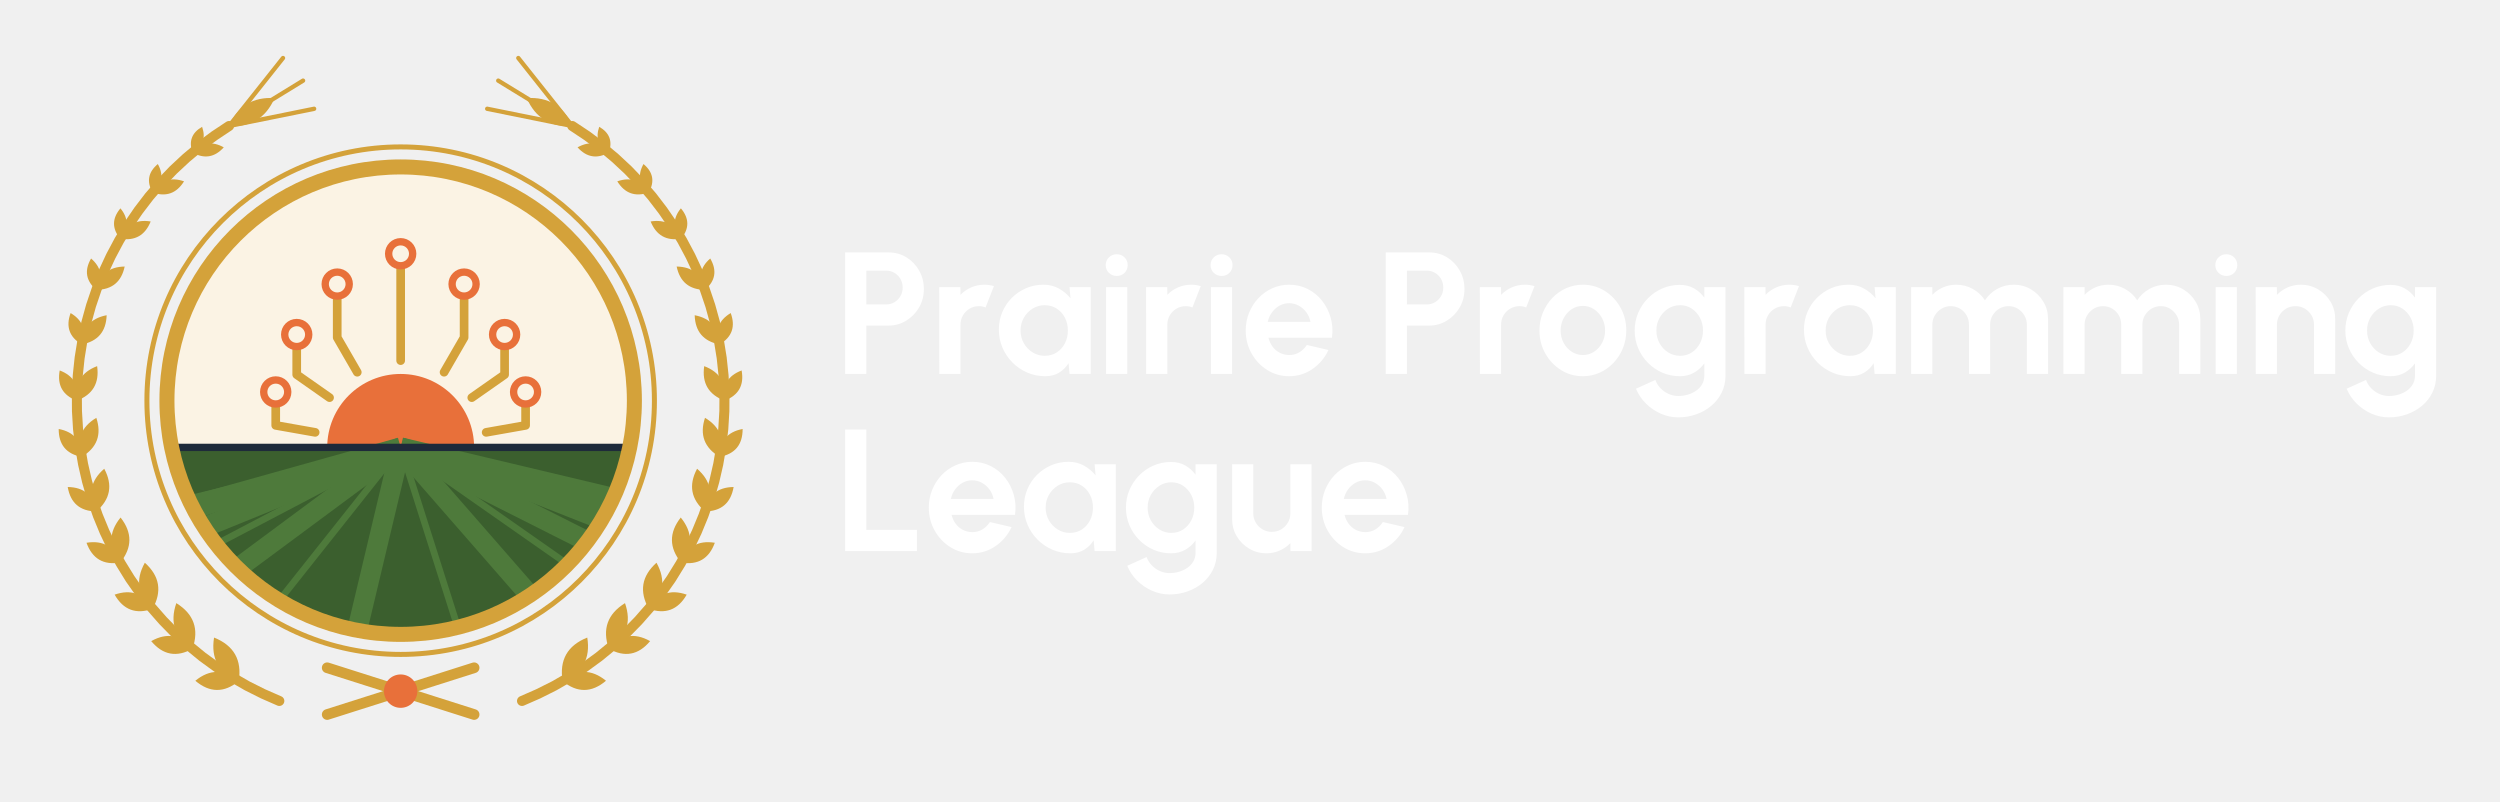
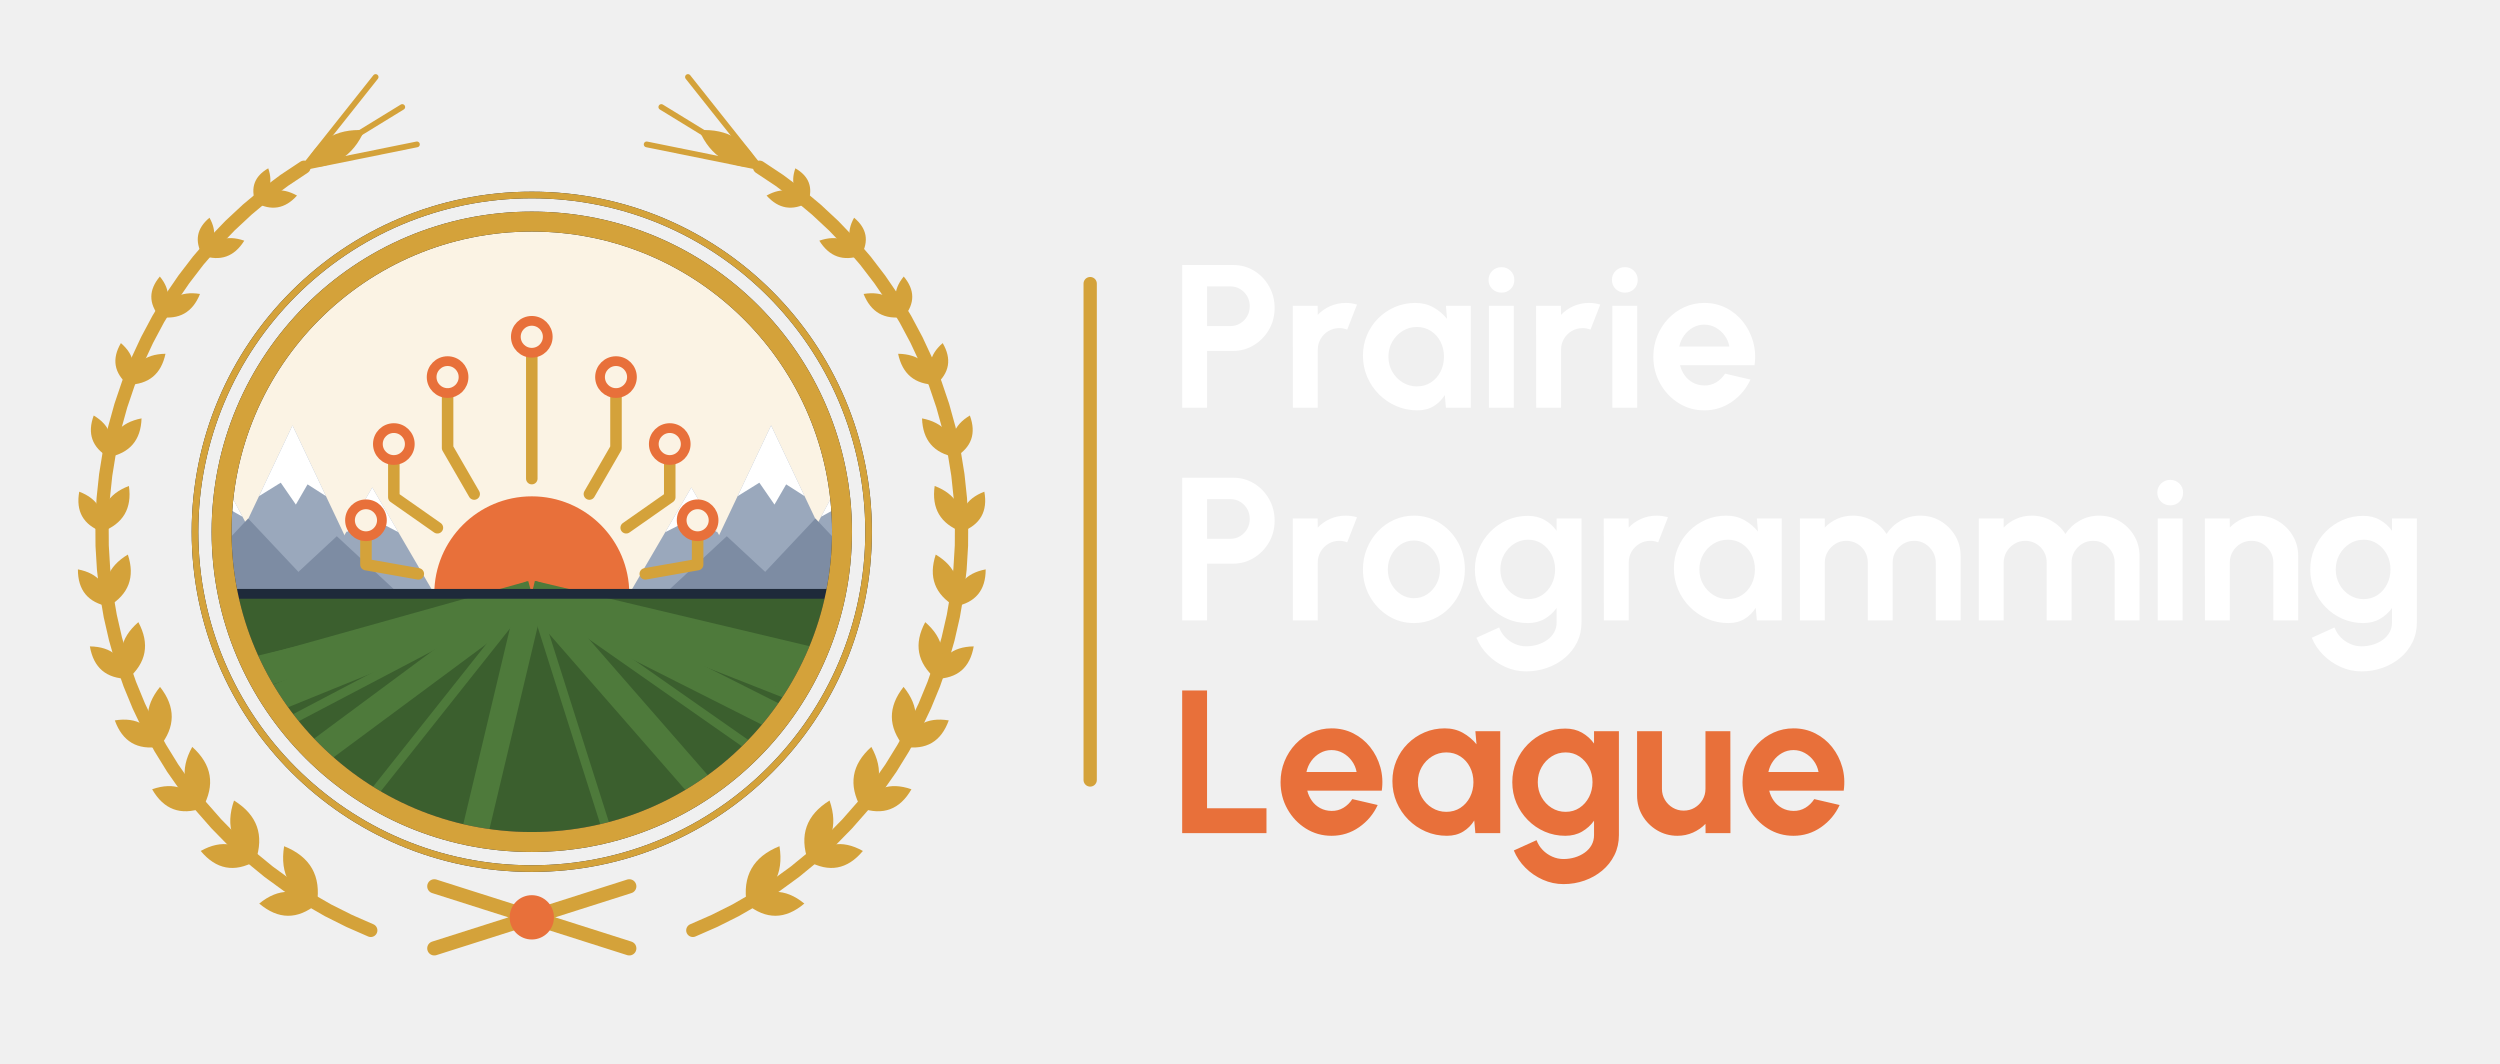
- <svg xmlns="http://www.w3.org/2000/svg" viewBox="0 0 748.76 240" width="748.76" height="240" role="img" aria-label="Prairie Programming League">
+ <svg xmlns="http://www.w3.org/2000/svg" viewBox="0 0 564.13 240" width="564.13" height="240" role="img" aria-label="Prairie Programming League">
  <path d="M83.66 209.94 L78.78 207.8 L74.01 205.41 L69.39 202.75 L64.92 199.84 L60.61 196.7 L56.49 193.32 L52.56 189.72 L48.83 185.91 L45.31 181.9 L42.03 177.7 L38.97 173.33 L36.17 168.79 L33.61 164.11 L31.32 159.3 L29.29 154.37 L27.54 149.33 L26.07 144.2 L24.88 139.01 L23.98 133.75 L23.37 128.45 L23.05 123.13 L23.02 117.8 L23.29 112.47 L23.85 107.17 L24.7 101.91 L25.84 96.7 L27.26 91.56 L28.97 86.51 L30.94 81.55 L33.19 76.72 L35.7 72.01 L38.47 67.45 L41.48 63.05 L44.72 58.82 L48.2 54.78 L51.89 50.93 L55.79 47.3 L59.88 43.88 L64.16 40.69 L68.6 37.74" fill="none" stroke="#D4A23A" stroke-width="3" stroke-linecap="round" />
  <path d="M71.5 204Q73.03 194.52 64.11 190.95Q62.58 200.43 71.5 204Z" fill="#D4A23A" />
  <path d="M71.5 204Q65.05 198.55 58.5 203.89Q64.95 209.35 71.5 204Z" fill="#D4A23A" />
  <path d="M57.65 194.31Q60.7 185.54 52.81 180.64Q49.76 189.41 57.65 194.31Z" fill="#D4A23A" />
  <path d="M57.65 194.31Q52.42 188.03 45.29 192.02Q50.52 198.29 57.65 194.31Z" fill="#D4A23A" />
  <path d="M45.69 182.35Q50.06 174.52 43.38 168.54Q39.02 176.37 45.69 182.35Z" fill="#D4A23A" />
  <path d="M45.69 182.35Q41.78 175.5 34.33 178.1Q38.25 184.95 45.69 182.35Z" fill="#D4A23A" />
  <path d="M36 168.5Q41.45 161.8 36.11 155Q30.65 161.7 36 168.5Z" fill="#D4A23A" />
  <path d="M36 168.5Q33.42 161.34 25.91 162.56Q28.49 169.72 36 168.5Z" fill="#D4A23A" />
  <path d="M28.85 153.18Q35.15 147.73 31.22 140.39Q24.92 145.84 28.85 153.18Z" fill="#D4A23A" />
  <path d="M28.85 153.18Q27.61 145.96 20.28 145.86Q21.53 153.08 28.85 153.18Z" fill="#D4A23A" />
  <path d="M24.47 136.84Q31.35 132.74 28.85 125.14Q21.98 129.24 24.47 136.84Z" fill="#D4A23A" />
  <path d="M24.47 136.84Q24.5 129.8 17.58 128.48Q17.56 135.53 24.47 136.84Z" fill="#D4A23A" />
  <path d="M23 120Q30.18 117.27 29.09 109.66Q21.91 112.39 23 120Z" fill="#D4A23A" />
  <path d="M23 120Q24.2 113.35 17.88 110.95Q16.68 117.6 23 120Z" fill="#D4A23A" />
  <path d="M24.47 103.16Q31.71 101.77 31.94 94.41Q24.71 95.8 24.47 103.16Z" fill="#D4A23A" />
  <path d="M24.47 103.16Q26.71 97.08 21.15 93.76Q18.91 99.84 24.47 103.16Z" fill="#D4A23A" />
  <path d="M28.85 86.82Q35.89 86.72 37.34 79.83Q30.3 79.93 28.85 86.82Z" fill="#D4A23A" />
  <path d="M28.85 86.82Q31.97 81.47 27.28 77.42Q24.16 82.78 28.85 86.82Z" fill="#D4A23A" />
  <path d="M36 71.5Q42.63 72.57 45.13 66.33Q38.5 65.26 36 71.5Z" fill="#D4A23A" />
  <path d="M36 71.5Q39.82 66.98 36.07 62.4Q32.26 66.92 36 71.5Z" fill="#D4A23A" />
  <path d="M45.69 57.65Q51.74 59.75 55.12 54.31Q49.07 52.21 45.69 57.65Z" fill="#D4A23A" />
  <path d="M45.69 57.65Q50.02 54.04 47.27 49.13Q42.94 52.73 45.69 57.65Z" fill="#D4A23A" />
  <path d="M57.65 45.69Q62.96 48.66 67.02 44.13Q61.71 41.16 57.65 45.69Z" fill="#D4A23A" />
  <path d="M57.65 45.69Q62.29 43.04 60.53 37.98Q55.89 40.64 57.65 45.69Z" fill="#D4A23A" />
  <path d="M68.6 37.74Q78.34 38.33 82.24 29.38Q72.49 28.78 68.6 37.74Z" fill="#D4A23A" />
  <line x1="68.6" y1="37.74" x2="84.76" y2="17.38" stroke="#D4A23A" stroke-width="1.3" stroke-linecap="round" />
  <line x1="68.6" y1="37.74" x2="90.77" y2="24.15" stroke="#D4A23A" stroke-width="1.3" stroke-linecap="round" />
  <line x1="68.6" y1="37.74" x2="94.08" y2="32.58" stroke="#D4A23A" stroke-width="1.3" stroke-linecap="round" />
  <path d="M156.34 209.94 L161.22 207.8 L165.99 205.41 L170.61 202.75 L175.08 199.84 L179.39 196.7 L183.51 193.32 L187.44 189.72 L191.17 185.91 L194.69 181.9 L197.97 177.7 L201.03 173.33 L203.83 168.79 L206.39 164.11 L208.68 159.3 L210.71 154.37 L212.46 149.33 L213.93 144.2 L215.12 139.01 L216.02 133.75 L216.63 128.45 L216.95 123.13 L216.98 117.8 L216.71 112.47 L216.15 107.17 L215.3 101.91 L214.16 96.7 L212.74 91.56 L211.03 86.51 L209.06 81.55 L206.81 76.72 L204.3 72.01 L201.53 67.45 L198.52 63.05 L195.28 58.82 L191.8 54.78 L188.11 50.93 L184.21 47.3 L180.12 43.88 L175.84 40.69 L171.4 37.74" fill="none" stroke="#D4A23A" stroke-width="3" stroke-linecap="round" />
  <path d="M168.5 204Q177.42 200.43 175.89 190.95Q166.97 194.52 168.5 204Z" fill="#D4A23A" />
  <path d="M168.5 204Q175.05 209.35 181.5 203.89Q174.95 198.55 168.5 204Z" fill="#D4A23A" />
  <path d="M182.35 194.31Q190.24 189.41 187.19 180.64Q179.3 185.54 182.35 194.31Z" fill="#D4A23A" />
  <path d="M182.35 194.31Q189.48 198.29 194.71 192.02Q187.58 188.03 182.35 194.31Z" fill="#D4A23A" />
  <path d="M194.31 182.35Q200.98 176.37 196.62 168.54Q189.94 174.52 194.31 182.35Z" fill="#D4A23A" />
  <path d="M194.31 182.35Q201.75 184.95 205.67 178.1Q198.22 175.5 194.31 182.35Z" fill="#D4A23A" />
  <path d="M204 168.5Q209.35 161.7 203.89 155Q198.55 161.8 204 168.5Z" fill="#D4A23A" />
  <path d="M204 168.5Q211.51 169.72 214.09 162.56Q206.58 161.34 204 168.5Z" fill="#D4A23A" />
  <path d="M211.15 153.18Q215.08 145.84 208.78 140.39Q204.85 147.73 211.15 153.18Z" fill="#D4A23A" />
  <path d="M211.15 153.18Q218.47 153.08 219.72 145.86Q212.39 145.96 211.15 153.18Z" fill="#D4A23A" />
  <path d="M215.53 136.84Q218.02 129.24 211.15 125.14Q208.65 132.74 215.53 136.84Z" fill="#D4A23A" />
  <path d="M215.53 136.84Q222.44 135.53 222.42 128.48Q215.5 129.8 215.53 136.84Z" fill="#D4A23A" />
  <path d="M217 120Q218.09 112.39 210.91 109.66Q209.82 117.27 217 120Z" fill="#D4A23A" />
  <path d="M217 120Q223.32 117.6 222.12 110.95Q215.8 113.35 217 120Z" fill="#D4A23A" />
  <path d="M215.53 103.16Q215.29 95.8 208.06 94.41Q208.29 101.77 215.53 103.16Z" fill="#D4A23A" />
  <path d="M215.53 103.16Q221.09 99.84 218.85 93.76Q213.29 97.08 215.53 103.16Z" fill="#D4A23A" />
  <path d="M211.15 86.82Q209.7 79.93 202.66 79.83Q204.11 86.72 211.15 86.82Z" fill="#D4A23A" />
  <path d="M211.15 86.82Q215.84 82.78 212.72 77.42Q208.03 81.47 211.15 86.82Z" fill="#D4A23A" />
  <path d="M204 71.5Q201.5 65.26 194.87 66.33Q197.37 72.57 204 71.5Z" fill="#D4A23A" />
  <path d="M204 71.5Q207.74 66.92 203.93 62.4Q200.18 66.98 204 71.5Z" fill="#D4A23A" />
  <path d="M194.31 57.65Q190.93 52.21 184.88 54.31Q188.26 59.75 194.31 57.65Z" fill="#D4A23A" />
  <path d="M194.31 57.65Q197.06 52.73 192.73 49.13Q189.98 54.04 194.31 57.65Z" fill="#D4A23A" />
  <path d="M182.35 45.69Q178.29 41.16 172.98 44.13Q177.04 48.66 182.35 45.69Z" fill="#D4A23A" />
  <path d="M182.35 45.69Q184.11 40.64 179.47 37.98Q177.71 43.04 182.35 45.69Z" fill="#D4A23A" />
  <path d="M171.4 37.74Q167.51 28.78 157.76 29.38Q161.66 38.33 171.4 37.74Z" fill="#D4A23A" />
  <line x1="171.4" y1="37.74" x2="145.92" y2="32.58" stroke="#D4A23A" stroke-width="1.3" stroke-linecap="round" />
  <line x1="171.4" y1="37.74" x2="149.23" y2="24.15" stroke="#D4A23A" stroke-width="1.3" stroke-linecap="round" />
  <line x1="171.4" y1="37.74" x2="155.24" y2="17.38" stroke="#D4A23A" stroke-width="1.3" stroke-linecap="round" />
  <path d="M98 214 L142 200 M142 214 L98 200" stroke="#D4A23A" stroke-width="3.2" stroke-linecap="round" />
  <circle cx="120" cy="207" r="5" fill="#E8703A" />
-   <clipPath id="ppl-disc">
+   <clipPath id="ppl-disc-range">
    <circle cx="120" cy="120" r="70" />
  </clipPath>
-   <g clip-path="url(#ppl-disc)">
+   <g clip-path="url(#ppl-disc-range)">
    <rect x="40" y="40" width="160" height="160" fill="#FBF3E4" />
+     <path d="M32 134L48 104L64 134Z" fill="#9AA8BC" />
+     <path d="M41.28 116.6L48 104L54.72 116.6L51.02 114.5L48.67 118.1L45.65 114.2Z" fill="#FFFFFF" />
+     <path d="M48 134L66 96L84 134Z" fill="#9AA8BC" />
+     <path d="M58.44 111.96L66 96L73.56 111.96L69.4 109.3L66.76 113.86L63.35 108.92Z" fill="#FFFFFF" />
+     <path d="M70 134L84 110L98 134Z" fill="#9AA8BC" />
+     <path d="M78.12 120.08L84 110L89.88 120.08L86.65 118.4L84.59 121.28L81.94 118.16Z" fill="#FFFFFF" />
+     <path d="M40 134L56 117L72 134Z" fill="#7D8CA3" />
+     <path d="M62 134L76 121L90 134Z" fill="#7D8CA3" />
+     <path d="M176 134L192 104L208 134Z" fill="#9AA8BC" />
+     <path d="M185.28 116.6L192 104L198.72 116.6L195.02 114.5L192.67 118.1L189.65 114.2Z" fill="#FFFFFF" />
+     <path d="M156 134L174 96L192 134Z" fill="#9AA8BC" />
+     <path d="M166.44 111.96L174 96L181.56 111.96L177.4 109.3L174.76 113.86L171.35 108.92Z" fill="#FFFFFF" />
+     <path d="M142 134L156 110L170 134Z" fill="#9AA8BC" />
+     <path d="M150.12 120.08L156 110L161.88 120.08L158.65 118.4L156.59 121.28L153.94 118.16Z" fill="#FFFFFF" />
+     <path d="M168 134L184 117L200 134Z" fill="#7D8CA3" />
+     <path d="M150 134L164 121L178 134Z" fill="#7D8CA3" />
    <circle cx="120" cy="134" r="22" fill="#E8703A" />
    <path d="M94.39 129.49L82.58 127.4L82.58 117.4" fill="none" stroke="#D4A23A" stroke-width="2.6" stroke-linejoin="round" stroke-linecap="round" />
    <circle cx="82.58" cy="117.4" r="3.6" fill="#FBF3E4" stroke="#E8703A" stroke-width="2.2" />
    <path d="M98.7 119.09L88.87 112.2L88.87 100.2" fill="none" stroke="#D4A23A" stroke-width="2.6" stroke-linejoin="round" stroke-linecap="round" />
    <circle cx="88.87" cy="100.2" r="3.6" fill="#FBF3E4" stroke="#E8703A" stroke-width="2.2" />
    <path d="M107 111.48L101 101.09L101 85.09" fill="none" stroke="#D4A23A" stroke-width="2.6" stroke-linejoin="round" stroke-linecap="round" />
    <circle cx="101" cy="85.09" r="3.6" fill="#FBF3E4" stroke="#E8703A" stroke-width="2.2" />
    <path d="M120 108L120 96L120 76" fill="none" stroke="#D4A23A" stroke-width="2.6" stroke-linejoin="round" stroke-linecap="round" />
    <circle cx="120" cy="76" r="3.6" fill="#FBF3E4" stroke="#E8703A" stroke-width="2.2" />
    <path d="M133 111.48L139 101.09L139 85.09" fill="none" stroke="#D4A23A" stroke-width="2.6" stroke-linejoin="round" stroke-linecap="round" />
    <circle cx="139" cy="85.09" r="3.6" fill="#FBF3E4" stroke="#E8703A" stroke-width="2.2" />
    <path d="M141.3 119.09L151.13 112.2L151.13 100.2" fill="none" stroke="#D4A23A" stroke-width="2.6" stroke-linejoin="round" stroke-linecap="round" />
    <circle cx="151.13" cy="100.2" r="3.6" fill="#FBF3E4" stroke="#E8703A" stroke-width="2.2" />
    <path d="M145.61 129.49L157.42 127.4L157.42 117.4" fill="none" stroke="#D4A23A" stroke-width="2.6" stroke-linejoin="round" stroke-linecap="round" />
    <circle cx="157.42" cy="117.4" r="3.6" fill="#FBF3E4" stroke="#E8703A" stroke-width="2.2" />
    <path d="M96.44 144.99L85.56 150.06L75.56 150.06" fill="none" stroke="#D4A23A" stroke-width="2.6" stroke-linejoin="round" stroke-linecap="round" />
    <circle cx="75.56" cy="150.06" r="3.6" fill="#FBF3E4" stroke="#E8703A" stroke-width="2.2" />
    <path d="M143.56 144.99L154.44 150.06L164.44 150.06" fill="none" stroke="#D4A23A" stroke-width="2.6" stroke-linejoin="round" stroke-linecap="round" />
    <circle cx="164.44" cy="150.06" r="3.6" fill="#FBF3E4" stroke="#E8703A" stroke-width="2.2" />
    <path d="M105.09 155.3L98.2 165.13L84.2 165.13" fill="none" stroke="#D4A23A" stroke-width="2.6" stroke-linejoin="round" stroke-linecap="round" />
    <circle cx="84.2" cy="165.13" r="3.6" fill="#FBF3E4" stroke="#E8703A" stroke-width="2.2" />
    <path d="M134.91 155.3L141.8 165.13L155.8 165.13" fill="none" stroke="#D4A23A" stroke-width="2.6" stroke-linejoin="round" stroke-linecap="round" />
    <circle cx="155.8" cy="165.13" r="3.6" fill="#FBF3E4" stroke="#E8703A" stroke-width="2.2" />
    <rect x="40" y="134" width="160" height="70" fill="#3B5F2E" />
    <path d="M120 134 L-400 260" stroke="#4E7A3B" stroke-width="2" />
    <path d="M120 134 L-330 260" stroke="#4E7A3B" stroke-width="6" />
    <path d="M120 134 L-260 260" stroke="#4E7A3B" stroke-width="2" />
    <path d="M120 134 L-190 260" stroke="#4E7A3B" stroke-width="6" />
    <path d="M120 134 L-120 260" stroke="#4E7A3B" stroke-width="2" />
    <path d="M120 134 L-50 260" stroke="#4E7A3B" stroke-width="6" />
    <path d="M120 134 L20 260" stroke="#4E7A3B" stroke-width="2" />
    <path d="M120 134 L90 260" stroke="#4E7A3B" stroke-width="6" />
    <path d="M120 134 L160 260" stroke="#4E7A3B" stroke-width="2" />
    <path d="M120 134 L230 260" stroke="#4E7A3B" stroke-width="6" />
    <path d="M120 134 L300 260" stroke="#4E7A3B" stroke-width="2" />
    <path d="M120 134 L370 260" stroke="#4E7A3B" stroke-width="6" />
    <path d="M120 134 L440 260" stroke="#4E7A3B" stroke-width="2" />
    <path d="M120 134 L510 260" stroke="#4E7A3B" stroke-width="6" />
    <path d="M120 134 L580 260" stroke="#4E7A3B" stroke-width="2" />
    <path d="M120 134 L650 260" stroke="#4E7A3B" stroke-width="6" />
    <path d="M40 134 H200" stroke="#1E2A3A" stroke-width="2.2" />
  </g>
+   <circle cx="120" cy="120" r="70" fill="none" stroke="#1E2A3A" stroke-width="4.5" />
+   <circle cx="120" cy="120" r="76" fill="none" stroke="#1E2A3A" stroke-width="1.5" />
  <circle cx="120" cy="120" r="70" fill="none" stroke="#D4A23A" stroke-width="4.5" />
  <circle cx="120" cy="120" r="76" fill="none" stroke="#D4A23A" stroke-width="1.5" />
-   <path d="M253.12 112.0V75.6H266.12Q269.084 75.6 271.489 77.082Q273.894 78.564 275.298 81.06Q276.702 83.556 276.702 86.546Q276.702 89.614 275.259 92.097Q273.816 94.58 271.398 96.049Q268.98 97.518 266.12 97.518H259.464V112.0ZM259.464 91.174H265.444Q266.796 91.174 267.914 90.498Q269.032 89.822 269.695 88.678Q270.358 87.534 270.358 86.13Q270.358 84.7 269.695 83.556Q269.032 82.412 267.914 81.736Q266.796 81.06 265.444 81.06H259.464ZM281.328 112.0 281.302 86.0H287.646L287.672 88.314Q288.998 86.91 290.844 86.091Q292.69 85.272 294.822 85.272Q296.252 85.272 297.682 85.688L295.186 92.084Q294.198 91.694 293.21 91.694Q291.676 91.694 290.415 92.435Q289.154 93.176 288.413 94.437Q287.672 95.698 287.672 97.232V112.0ZM320.326 86.0H326.67V112.0H320.326L320.04 108.776Q318.974 110.518 317.219 111.597Q315.464 112.676 313.072 112.676Q310.186 112.676 307.664 111.584Q305.142 110.492 303.231 108.568Q301.32 106.644 300.241 104.122Q299.162 101.6 299.162 98.714Q299.162 95.932 300.189 93.488Q301.216 91.044 303.062 89.198Q304.908 87.352 307.326 86.312Q309.744 85.272 312.526 85.272Q315.1 85.272 317.141 86.416Q319.182 87.56 320.612 89.328ZM312.916 106.566Q314.944 106.566 316.504 105.552Q318.064 104.538 318.948 102.809Q319.832 101.08 319.832 99.0Q319.832 96.894 318.948 95.165Q318.064 93.436 316.491 92.422Q314.918 91.408 312.916 91.408Q310.914 91.408 309.263 92.435Q307.612 93.462 306.637 95.178Q305.662 96.894 305.662 99.0Q305.662 101.106 306.65 102.822Q307.638 104.538 309.289 105.552Q310.94 106.566 312.916 106.566ZM331.27 86.0H337.614V112.0H331.27ZM334.494 82.646Q333.09 82.646 332.128 81.723Q331.166 80.8 331.166 79.396Q331.166 78.018 332.128 77.082Q333.09 76.146 334.468 76.146Q335.846 76.146 336.795 77.082Q337.744 78.018 337.744 79.396Q337.744 80.8 336.808 81.723Q335.872 82.646 334.494 82.646ZM343.28 112.0 343.254 86.0H349.598L349.624 88.314Q350.95 86.91 352.796 86.091Q354.642 85.272 356.774 85.272Q358.204 85.272 359.634 85.688L357.138 92.084Q356.15 91.694 355.162 91.694Q353.628 91.694 352.367 92.435Q351.106 93.176 350.365 94.437Q349.624 95.698 349.624 97.232V112.0ZM362.674 86.0H369.018V112.0H362.674ZM365.898 82.646Q364.494 82.646 363.532 81.723Q362.57 80.8 362.57 79.396Q362.57 78.018 363.532 77.082Q364.494 76.146 365.872 76.146Q367.25 76.146 368.199 77.082Q369.148 78.018 369.148 79.396Q369.148 80.8 368.212 81.723Q367.276 82.646 365.898 82.646ZM386.098 112.676Q382.51 112.676 379.559 110.83Q376.608 108.984 374.853 105.864Q373.098 102.744 373.098 98.974Q373.098 96.14 374.112 93.657Q375.126 91.174 376.907 89.289Q378.688 87.404 381.054 86.338Q383.42 85.272 386.098 85.272Q389.14 85.272 391.675 86.559Q394.21 87.846 395.978 90.082Q397.746 92.318 398.552 95.178Q399.358 98.038 398.916 101.158H379.91Q380.274 102.614 381.106 103.771Q381.938 104.928 383.212 105.617Q384.486 106.306 386.098 106.332Q387.762 106.358 389.127 105.539Q390.492 104.72 391.402 103.316L397.876 104.824Q396.29 108.282 393.144 110.479Q389.998 112.676 386.098 112.676ZM379.702 96.4H392.494Q392.208 94.84 391.285 93.579Q390.362 92.318 389.01 91.564Q387.658 90.81 386.098 90.81Q384.538 90.81 383.212 91.551Q381.886 92.292 380.963 93.553Q380.04 94.814 379.702 96.4ZM415.032 112.0V75.6H428.032Q430.996 75.6 433.401 77.082Q435.806 78.564 437.21 81.06Q438.614 83.556 438.614 86.546Q438.614 89.614 437.171 92.097Q435.728 94.58 433.31 96.049Q430.892 97.518 428.032 97.518H421.376V112.0ZM421.376 91.174H427.356Q428.708 91.174 429.826 90.498Q430.944 89.822 431.607 88.678Q432.27 87.534 432.27 86.13Q432.27 84.7 431.607 83.556Q430.944 82.412 429.826 81.736Q428.708 81.06 427.356 81.06H421.376ZM443.24 112.0 443.214 86.0H449.558L449.584 88.314Q450.91 86.91 452.756 86.091Q454.602 85.272 456.734 85.272Q458.164 85.272 459.594 85.688L457.098 92.084Q456.11 91.694 455.122 91.694Q453.588 91.694 452.327 92.435Q451.066 93.176 450.325 94.437Q449.584 95.698 449.584 97.232V112.0ZM474.074 112.676Q470.486 112.676 467.535 110.83Q464.584 108.984 462.829 105.877Q461.074 102.77 461.074 99.0Q461.074 96.14 462.088 93.657Q463.102 91.174 464.883 89.289Q466.664 87.404 469.03 86.338Q471.396 85.272 474.074 85.272Q477.662 85.272 480.613 87.118Q483.564 88.964 485.319 92.084Q487.074 95.204 487.074 99.0Q487.074 101.834 486.06 104.304Q485.046 106.774 483.265 108.659Q481.484 110.544 479.131 111.61Q476.778 112.676 474.074 112.676ZM474.074 106.332Q475.972 106.332 477.48 105.318Q478.988 104.304 479.859 102.64Q480.73 100.976 480.73 99.0Q480.73 96.972 479.833 95.295Q478.936 93.618 477.415 92.617Q475.894 91.616 474.074 91.616Q472.202 91.616 470.694 92.63Q469.186 93.644 468.302 95.334Q467.418 97.024 467.418 99.0Q467.418 101.054 468.328 102.718Q469.238 104.382 470.759 105.357Q472.28 106.332 474.074 106.332ZM510.446 86.0H516.79V112.494Q516.79 115.302 515.646 117.603Q514.502 119.904 512.526 121.555Q510.55 123.206 508.002 124.103Q505.454 125.0 502.646 125.0Q499.916 125.0 497.394 123.882Q494.872 122.764 492.935 120.827Q490.998 118.89 489.984 116.42L495.782 113.794Q496.302 115.224 497.355 116.303Q498.408 117.382 499.786 117.993Q501.164 118.604 502.646 118.604Q504.154 118.604 505.545 118.188Q506.936 117.772 508.054 116.979Q509.172 116.186 509.809 115.055Q510.446 113.924 510.446 112.494V108.828Q509.224 110.544 507.378 111.61Q505.532 112.676 503.114 112.676Q500.306 112.676 497.862 111.61Q495.418 110.544 493.559 108.659Q491.7 106.774 490.647 104.304Q489.594 101.834 489.594 99.0Q489.594 96.166 490.647 93.696Q491.7 91.226 493.559 89.341Q495.418 87.456 497.862 86.39Q500.306 85.324 503.114 85.324Q505.532 85.324 507.378 86.377Q509.224 87.43 510.446 89.146ZM503.192 106.566Q505.194 106.566 506.741 105.539Q508.288 104.512 509.172 102.783Q510.056 101.054 510.056 99.0Q510.056 96.92 509.159 95.204Q508.262 93.488 506.715 92.448Q505.168 91.408 503.192 91.408Q501.242 91.408 499.63 92.435Q498.018 93.462 497.056 95.178Q496.094 96.894 496.094 99.0Q496.094 101.106 497.056 102.822Q498.018 104.538 499.63 105.552Q501.242 106.566 503.192 106.566ZM522.456 112.0 522.43 86.0H528.774L528.8 88.314Q530.126 86.91 531.972 86.091Q533.818 85.272 535.95 85.272Q537.38 85.272 538.81 85.688L536.314 92.084Q535.326 91.694 534.338 91.694Q532.804 91.694 531.543 92.435Q530.282 93.176 529.541 94.437Q528.8 95.698 528.8 97.232V112.0ZM561.454 86.0H567.798V112.0H561.454L561.168 108.776Q560.102 110.518 558.347 111.597Q556.592 112.676 554.2 112.676Q551.314 112.676 548.792 111.584Q546.27 110.492 544.359 108.568Q542.448 106.644 541.369 104.122Q540.29 101.6 540.29 98.714Q540.29 95.932 541.317 93.488Q542.344 91.044 544.19 89.198Q546.036 87.352 548.454 86.312Q550.872 85.272 553.654 85.272Q556.228 85.272 558.269 86.416Q560.31 87.56 561.74 89.328ZM554.044 106.566Q556.072 106.566 557.632 105.552Q559.192 104.538 560.076 102.809Q560.96 101.08 560.96 99.0Q560.96 96.894 560.076 95.165Q559.192 93.436 557.619 92.422Q556.046 91.408 554.044 91.408Q552.042 91.408 550.391 92.435Q548.74 93.462 547.765 95.178Q546.79 96.894 546.79 99.0Q546.79 101.106 547.778 102.822Q548.766 104.538 550.417 105.552Q552.068 106.566 554.044 106.566ZM572.398 112.0V86.0H578.742V88.314Q580.068 86.91 581.914 86.091Q583.76 85.272 585.892 85.272Q588.596 85.272 590.871 86.546Q593.146 87.82 594.498 89.952Q595.876 87.82 598.138 86.546Q600.4 85.272 603.104 85.272Q605.964 85.272 608.291 86.663Q610.618 88.054 612.009 90.381Q613.4 92.708 613.4 95.568V112.0H607.056V97.258Q607.056 95.75 606.315 94.489Q605.574 93.228 604.339 92.461Q603.104 91.694 601.57 91.694Q600.036 91.694 598.801 92.435Q597.566 93.176 596.812 94.424Q596.058 95.672 596.058 97.258V112.0H589.714V97.258Q589.714 95.672 588.986 94.424Q588.258 93.176 587.01 92.435Q585.762 91.694 584.228 91.694Q582.72 91.694 581.472 92.461Q580.224 93.228 579.483 94.489Q578.742 95.75 578.742 97.258V112.0ZM618 112.0V86.0H624.344V88.314Q625.67 86.91 627.516 86.091Q629.362 85.272 631.494 85.272Q634.198 85.272 636.473 86.546Q638.748 87.82 640.1 89.952Q641.478 87.82 643.74 86.546Q646.002 85.272 648.706 85.272Q651.566 85.272 653.893 86.663Q656.22 88.054 657.611 90.381Q659.002 92.708 659.002 95.568V112.0H652.658V97.258Q652.658 95.75 651.917 94.489Q651.176 93.228 649.941 92.461Q648.706 91.694 647.172 91.694Q645.638 91.694 644.403 92.435Q643.168 93.176 642.414 94.424Q641.66 95.672 641.66 97.258V112.0H635.316V97.258Q635.316 95.672 634.588 94.424Q633.86 93.176 632.612 92.435Q631.364 91.694 629.83 91.694Q628.322 91.694 627.074 92.461Q625.826 93.228 625.085 94.489Q624.344 95.75 624.344 97.258V112.0ZM663.602 86.0H669.946V112.0H663.602ZM666.826 82.646Q665.422 82.646 664.46 81.723Q663.498 80.8 663.498 79.396Q663.498 78.018 664.46 77.082Q665.422 76.146 666.8 76.146Q668.178 76.146 669.127 77.082Q670.076 78.018 670.076 79.396Q670.076 80.8 669.14 81.723Q668.204 82.646 666.826 82.646ZM699.402 95.568V112.0H693.058V97.232Q693.058 95.698 692.304 94.437Q691.55 93.176 690.289 92.435Q689.028 91.694 687.494 91.694Q685.96 91.694 684.699 92.435Q683.438 93.176 682.697 94.437Q681.956 95.698 681.956 97.232V112.0H675.612L675.586 86.0H681.93L681.956 88.314Q683.282 86.91 685.128 86.091Q686.974 85.272 689.106 85.272Q691.94 85.272 694.28 86.663Q696.62 88.054 698.011 90.381Q699.402 92.708 699.402 95.568ZM723.294 86.0H729.638V112.494Q729.638 115.302 728.494 117.603Q727.35 119.904 725.374 121.555Q723.398 123.206 720.85 124.103Q718.302 125.0 715.494 125.0Q712.764 125.0 710.242 123.882Q707.72 122.764 705.783 120.827Q703.846 118.89 702.832 116.42L708.63 113.794Q709.15 115.224 710.203 116.303Q711.256 117.382 712.634 117.993Q714.012 118.604 715.494 118.604Q717.002 118.604 718.393 118.188Q719.784 117.772 720.902 116.979Q722.02 116.186 722.657 115.055Q723.294 113.924 723.294 112.494V108.828Q722.072 110.544 720.226 111.61Q718.38 112.676 715.962 112.676Q713.154 112.676 710.71 111.61Q708.266 110.544 706.407 108.659Q704.548 106.774 703.495 104.304Q702.442 101.834 702.442 99.0Q702.442 96.166 703.495 93.696Q704.548 91.226 706.407 89.341Q708.266 87.456 710.71 86.39Q713.154 85.324 715.962 85.324Q718.38 85.324 720.226 86.377Q722.072 87.43 723.294 89.146ZM716.04 106.566Q718.042 106.566 719.589 105.539Q721.136 104.512 722.02 102.783Q722.904 101.054 722.904 99.0Q722.904 96.92 722.007 95.204Q721.11 93.488 719.563 92.448Q718.016 91.408 716.04 91.408Q714.09 91.408 712.478 92.435Q710.866 93.462 709.904 95.178Q708.942 96.894 708.942 99.0Q708.942 101.106 709.904 102.822Q710.866 104.538 712.478 105.552Q714.09 106.566 716.04 106.566Z" fill="#FFFFFF" />
-   <path d="M253.12 165.04V128.64H259.464V158.696H274.622V165.04ZM291.182 165.716Q287.594 165.716 284.643 163.87Q281.692 162.024 279.937 158.904Q278.182 155.784 278.182 152.014Q278.182 149.18 279.196 146.697Q280.21 144.214 281.991 142.329Q283.772 140.444 286.138 139.378Q288.504 138.312 291.182 138.312Q294.224 138.312 296.759 139.599Q299.294 140.886 301.062 143.122Q302.83 145.358 303.636 148.218Q304.442 151.078 304.0 154.198H284.994Q285.358 155.654 286.19 156.811Q287.022 157.968 288.296 158.657Q289.57 159.346 291.182 159.372Q292.846 159.398 294.211 158.579Q295.576 157.76 296.486 156.356L302.96 157.864Q301.374 161.322 298.228 163.519Q295.082 165.716 291.182 165.716ZM284.786 149.44H297.578Q297.292 147.88 296.369 146.619Q295.446 145.358 294.094 144.604Q292.742 143.85 291.182 143.85Q289.622 143.85 288.296 144.591Q286.97 145.332 286.047 146.593Q285.124 147.854 284.786 149.44ZM327.84 139.04H334.184V165.04H327.84L327.554 161.816Q326.488 163.558 324.733 164.637Q322.978 165.716 320.586 165.716Q317.7 165.716 315.178 164.624Q312.656 163.532 310.745 161.608Q308.834 159.684 307.755 157.162Q306.676 154.64 306.676 151.754Q306.676 148.972 307.703 146.528Q308.73 144.084 310.576 142.238Q312.422 140.392 314.84 139.352Q317.258 138.312 320.04 138.312Q322.614 138.312 324.655 139.456Q326.696 140.6 328.126 142.368ZM320.43 159.606Q322.458 159.606 324.018 158.592Q325.578 157.578 326.462 155.849Q327.346 154.12 327.346 152.04Q327.346 149.934 326.462 148.205Q325.578 146.476 324.005 145.462Q322.432 144.448 320.43 144.448Q318.428 144.448 316.777 145.475Q315.126 146.502 314.151 148.218Q313.176 149.934 313.176 152.04Q313.176 154.146 314.164 155.862Q315.152 157.578 316.803 158.592Q318.454 159.606 320.43 159.606ZM358.076 139.04H364.42V165.534Q364.42 168.342 363.276 170.643Q362.132 172.944 360.156 174.595Q358.18 176.246 355.632 177.143Q353.084 178.04 350.276 178.04Q347.546 178.04 345.024 176.922Q342.502 175.804 340.565 173.867Q338.628 171.93 337.614 169.46L343.412 166.834Q343.932 168.264 344.985 169.343Q346.038 170.422 347.416 171.033Q348.794 171.644 350.276 171.644Q351.784 171.644 353.175 171.228Q354.566 170.812 355.684 170.019Q356.802 169.226 357.439 168.095Q358.076 166.964 358.076 165.534V161.868Q356.854 163.584 355.008 164.65Q353.162 165.716 350.744 165.716Q347.936 165.716 345.492 164.65Q343.048 163.584 341.189 161.699Q339.33 159.814 338.277 157.344Q337.224 154.874 337.224 152.04Q337.224 149.206 338.277 146.736Q339.33 144.266 341.189 142.381Q343.048 140.496 345.492 139.43Q347.936 138.364 350.744 138.364Q353.162 138.364 355.008 139.417Q356.854 140.47 358.076 142.186ZM350.822 159.606Q352.824 159.606 354.371 158.579Q355.918 157.552 356.802 155.823Q357.686 154.094 357.686 152.04Q357.686 149.96 356.789 148.244Q355.892 146.528 354.345 145.488Q352.798 144.448 350.822 144.448Q348.872 144.448 347.26 145.475Q345.648 146.502 344.686 148.218Q343.724 149.934 343.724 152.04Q343.724 154.146 344.686 155.862Q345.648 157.578 347.26 158.592Q348.872 159.606 350.822 159.606ZM369.02 155.42V139.04H375.364V153.756Q375.364 155.29 376.118 156.551Q376.872 157.812 378.133 158.553Q379.394 159.294 380.902 159.294Q382.462 159.294 383.71 158.553Q384.958 157.812 385.712 156.551Q386.466 155.29 386.466 153.756V139.04H392.81L392.836 165.04H386.492L386.466 162.674Q385.114 164.078 383.268 164.897Q381.422 165.716 379.316 165.716Q376.482 165.716 374.142 164.325Q371.802 162.934 370.411 160.607Q369.02 158.28 369.02 155.42ZM408.876 165.716Q405.288 165.716 402.337 163.87Q399.386 162.024 397.631 158.904Q395.876 155.784 395.876 152.014Q395.876 149.18 396.89 146.697Q397.904 144.214 399.685 142.329Q401.466 140.444 403.832 139.378Q406.198 138.312 408.876 138.312Q411.918 138.312 414.453 139.599Q416.988 140.886 418.756 143.122Q420.524 145.358 421.33 148.218Q422.136 151.078 421.694 154.198H402.688Q403.052 155.654 403.884 156.811Q404.716 157.968 405.99 158.657Q407.264 159.346 408.876 159.372Q410.54 159.398 411.905 158.579Q413.27 157.76 414.18 156.356L420.654 157.864Q419.068 161.322 415.922 163.519Q412.776 165.716 408.876 165.716ZM402.48 149.44H415.272Q414.986 147.88 414.063 146.619Q413.14 145.358 411.788 144.604Q410.436 143.85 408.876 143.85Q407.316 143.85 405.99 144.591Q404.664 145.332 403.741 146.593Q402.818 147.854 402.48 149.44Z" fill="#FFFFFF" />
+   <path d="M246 64 V176" stroke="#D4A23A" stroke-width="3" stroke-linecap="round" />
+   <path d="M266.76 92.0V59.8H278.26Q280.882 59.8 283.01 61.111Q285.137 62.422 286.379 64.63Q287.621 66.838 287.621 69.483Q287.621 72.197 286.344 74.394Q285.068 76.59 282.929 77.889Q280.79 79.189 278.26 79.189H272.372V92.0ZM272.372 73.577H277.662Q278.858 73.577 279.847 72.979Q280.836 72.381 281.423 71.369Q282.009 70.357 282.009 69.115Q282.009 67.85 281.423 66.838Q280.836 65.826 279.847 65.228Q278.858 64.63 277.662 64.63H272.372ZM291.744 92.0 291.721 69.0H297.333L297.356 71.047Q298.529 69.805 300.162 69.081Q301.795 68.356 303.681 68.356Q304.946 68.356 306.211 68.724L304.003 74.382Q303.129 74.037 302.255 74.037Q300.898 74.037 299.783 74.692Q298.667 75.348 298.012 76.464Q297.356 77.579 297.356 78.936V92.0ZM326.273 69.0H331.885V92.0H326.273L326.02 89.148Q325.077 90.689 323.524 91.643Q321.972 92.598 319.856 92.598Q317.303 92.598 315.072 91.632Q312.841 90.666 311.15 88.964Q309.46 87.262 308.505 85.031Q307.551 82.8 307.551 80.247Q307.551 77.786 308.459 75.624Q309.368 73.462 311.001 71.829Q312.634 70.196 314.773 69.276Q316.912 68.356 319.373 68.356Q321.65 68.356 323.455 69.368Q325.261 70.38 326.526 71.944ZM319.718 87.193Q321.512 87.193 322.892 86.296Q324.272 85.399 325.054 83.87Q325.836 82.34 325.836 80.5Q325.836 78.637 325.054 77.108Q324.272 75.578 322.88 74.681Q321.489 73.784 319.718 73.784Q317.947 73.784 316.486 74.692Q315.026 75.601 314.163 77.119Q313.301 78.637 313.301 80.5Q313.301 82.363 314.175 83.881Q315.049 85.399 316.51 86.296Q317.97 87.193 319.718 87.193ZM335.985 69.0H341.597V92.0H335.985ZM338.837 66.033Q337.595 66.033 336.744 65.216Q335.893 64.4 335.893 63.158Q335.893 61.939 336.744 61.111Q337.595 60.283 338.814 60.283Q340.033 60.283 340.872 61.111Q341.712 61.939 341.712 63.158Q341.712 64.4 340.884 65.216Q340.056 66.033 338.837 66.033ZM346.64 92.0 346.617 69.0H352.229L352.252 71.047Q353.425 69.805 355.058 69.081Q356.691 68.356 358.577 68.356Q359.842 68.356 361.107 68.724L358.899 74.382Q358.025 74.037 357.151 74.037Q355.794 74.037 354.678 74.692Q353.563 75.348 352.907 76.464Q352.252 77.579 352.252 78.936V92.0ZM363.827 69.0H369.439V92.0H363.827ZM366.679 66.033Q365.437 66.033 364.586 65.216Q363.735 64.4 363.735 63.158Q363.735 61.939 364.586 61.111Q365.437 60.283 366.656 60.283Q367.875 60.283 368.714 61.111Q369.554 61.939 369.554 63.158Q369.554 64.4 368.726 65.216Q367.898 66.033 366.679 66.033ZM384.579 92.598Q381.405 92.598 378.794 90.965Q376.184 89.332 374.631 86.572Q373.079 83.812 373.079 80.477Q373.079 77.97 373.976 75.773Q374.873 73.577 376.448 71.91Q378.024 70.242 380.117 69.299Q382.21 68.356 384.579 68.356Q387.27 68.356 389.512 69.494Q391.755 70.633 393.319 72.611Q394.883 74.589 395.596 77.119Q396.309 79.649 395.918 82.409H379.105Q379.427 83.697 380.163 84.721Q380.899 85.744 382.026 86.353Q383.153 86.963 384.579 86.986Q386.051 87.009 387.258 86.285Q388.466 85.56 389.271 84.318L394.998 85.652Q393.595 88.711 390.812 90.654Q388.029 92.598 384.579 92.598ZM378.921 78.2H390.237Q389.984 76.82 389.167 75.704Q388.351 74.589 387.155 73.922Q385.959 73.255 384.579 73.255Q383.199 73.255 382.026 73.91Q380.853 74.566 380.036 75.681Q379.22 76.797 378.921 78.2Z" fill="#FFFFFF" />
+   <path d="M266.76 140.0V107.8H278.26Q280.882 107.8 283.01 109.111Q285.137 110.422 286.379 112.63Q287.621 114.838 287.621 117.483Q287.621 120.197 286.344 122.394Q285.068 124.59 282.929 125.889Q280.79 127.189 278.26 127.189H272.372V140.0ZM272.372 121.577H277.662Q278.858 121.577 279.847 120.979Q280.836 120.381 281.423 119.369Q282.009 118.357 282.009 117.115Q282.009 115.85 281.423 114.838Q280.836 113.826 279.847 113.228Q278.858 112.63 277.662 112.63H272.372ZM291.744 140.0 291.721 117.0H297.333L297.356 119.047Q298.529 117.805 300.162 117.081Q301.795 116.356 303.681 116.356Q304.946 116.356 306.211 116.724L304.003 122.382Q303.129 122.037 302.255 122.037Q300.898 122.037 299.783 122.692Q298.667 123.348 298.012 124.464Q297.356 125.579 297.356 126.936V140.0ZM319.051 140.598Q315.877 140.598 313.267 138.965Q310.656 137.332 309.103 134.584Q307.551 131.835 307.551 128.5Q307.551 125.97 308.448 123.773Q309.345 121.577 310.92 119.91Q312.496 118.242 314.589 117.299Q316.682 116.356 319.051 116.356Q322.225 116.356 324.835 117.989Q327.446 119.622 328.998 122.382Q330.551 125.142 330.551 128.5Q330.551 131.007 329.654 133.192Q328.757 135.377 327.182 137.044Q325.606 138.712 323.524 139.655Q321.443 140.598 319.051 140.598ZM319.051 134.986Q320.73 134.986 322.064 134.089Q323.398 133.192 324.168 131.72Q324.939 130.248 324.939 128.5Q324.939 126.706 324.145 125.222Q323.352 123.739 322.006 122.853Q320.661 121.968 319.051 121.968Q317.395 121.968 316.061 122.865Q314.727 123.762 313.945 125.257Q313.163 126.752 313.163 128.5Q313.163 130.317 313.968 131.789Q314.773 133.261 316.118 134.123Q317.464 134.986 319.051 134.986ZM351.257 117.0H356.869V140.437Q356.869 142.921 355.857 144.957Q354.845 146.992 353.097 148.452Q351.349 149.913 349.095 150.707Q346.841 151.5 344.357 151.5Q341.942 151.5 339.711 150.511Q337.48 149.522 335.766 147.808Q334.053 146.095 333.156 143.91L338.285 141.587Q338.745 142.852 339.677 143.806Q340.608 144.761 341.827 145.302Q343.046 145.842 344.357 145.842Q345.691 145.842 346.921 145.474Q348.152 145.106 349.141 144.404Q350.13 143.703 350.693 142.702Q351.257 141.702 351.257 140.437V137.194Q350.176 138.712 348.543 139.655Q346.91 140.598 344.771 140.598Q342.287 140.598 340.125 139.655Q337.963 138.712 336.318 137.044Q334.674 135.377 333.742 133.192Q332.811 131.007 332.811 128.5Q332.811 125.993 333.742 123.808Q334.674 121.623 336.318 119.956Q337.963 118.288 340.125 117.345Q342.287 116.402 344.771 116.402Q346.91 116.402 348.543 117.334Q350.176 118.265 351.257 119.783ZM344.84 135.193Q346.611 135.193 347.979 134.285Q349.348 133.376 350.13 131.846Q350.912 130.317 350.912 128.5Q350.912 126.66 350.118 125.142Q349.325 123.624 347.957 122.704Q346.588 121.784 344.84 121.784Q343.115 121.784 341.689 122.692Q340.263 123.601 339.412 125.119Q338.561 126.637 338.561 128.5Q338.561 130.363 339.412 131.881Q340.263 133.399 341.689 134.296Q343.115 135.193 344.84 135.193ZM361.912 140.0 361.889 117.0H367.501L367.524 119.047Q368.697 117.805 370.33 117.081Q371.963 116.356 373.849 116.356Q375.114 116.356 376.379 116.724L374.171 122.382Q373.297 122.037 372.423 122.037Q371.066 122.037 369.95 122.692Q368.835 123.348 368.179 124.464Q367.524 125.579 367.524 126.936V140.0ZM396.441 117.0H402.053V140.0H396.441L396.188 137.148Q395.245 138.689 393.692 139.644Q392.14 140.598 390.024 140.598Q387.471 140.598 385.24 139.632Q383.009 138.666 381.318 136.964Q379.628 135.262 378.673 133.031Q377.719 130.8 377.719 128.247Q377.719 125.786 378.627 123.624Q379.536 121.462 381.169 119.829Q382.802 118.196 384.941 117.276Q387.08 116.356 389.541 116.356Q391.818 116.356 393.623 117.368Q395.429 118.38 396.694 119.944ZM389.886 135.193Q391.68 135.193 393.06 134.296Q394.44 133.399 395.222 131.87Q396.004 130.34 396.004 128.5Q396.004 126.637 395.222 125.108Q394.44 123.578 393.048 122.681Q391.657 121.784 389.886 121.784Q388.115 121.784 386.654 122.692Q385.194 123.601 384.331 125.119Q383.469 126.637 383.469 128.5Q383.469 130.363 384.343 131.881Q385.217 133.399 386.677 134.296Q388.138 135.193 389.886 135.193ZM406.153 140.0V117.0H411.765V119.047Q412.938 117.805 414.571 117.081Q416.204 116.356 418.09 116.356Q420.482 116.356 422.494 117.483Q424.507 118.61 425.703 120.496Q426.922 118.61 428.923 117.483Q430.924 116.356 433.316 116.356Q435.846 116.356 437.904 117.587Q439.963 118.817 441.193 120.876Q442.424 122.934 442.424 125.464V140.0H436.812V126.959Q436.812 125.625 436.156 124.51Q435.501 123.394 434.408 122.716Q433.316 122.037 431.959 122.037Q430.602 122.037 429.509 122.692Q428.417 123.348 427.75 124.452Q427.083 125.556 427.083 126.959V140.0H421.471V126.959Q421.471 125.556 420.827 124.452Q420.183 123.348 419.079 122.692Q417.975 122.037 416.618 122.037Q415.284 122.037 414.18 122.716Q413.076 123.394 412.42 124.51Q411.765 125.625 411.765 126.959V140.0ZM446.524 140.0V117.0H452.136V119.047Q453.309 117.805 454.942 117.081Q456.575 116.356 458.461 116.356Q460.853 116.356 462.865 117.483Q464.878 118.61 466.074 120.496Q467.293 118.61 469.294 117.483Q471.295 116.356 473.687 116.356Q476.217 116.356 478.275 117.587Q480.334 118.817 481.564 120.876Q482.795 122.934 482.795 125.464V140.0H477.183V126.959Q477.183 125.625 476.527 124.51Q475.872 123.394 474.779 122.716Q473.687 122.037 472.33 122.037Q470.973 122.037 469.88 122.692Q468.788 123.348 468.121 124.452Q467.454 125.556 467.454 126.959V140.0H461.842V126.959Q461.842 125.556 461.198 124.452Q460.554 123.348 459.45 122.692Q458.346 122.037 456.989 122.037Q455.655 122.037 454.551 122.716Q453.447 123.394 452.791 124.51Q452.136 125.625 452.136 126.959V140.0ZM486.895 117.0H492.507V140.0H486.895ZM489.747 114.033Q488.505 114.033 487.654 113.216Q486.803 112.4 486.803 111.158Q486.803 109.939 487.654 109.111Q488.505 108.283 489.724 108.283Q490.943 108.283 491.782 109.111Q492.622 109.939 492.622 111.158Q492.622 112.4 491.794 113.216Q490.966 114.033 489.747 114.033ZM518.595 125.464V140.0H512.983V126.936Q512.983 125.579 512.316 124.464Q511.649 123.348 510.533 122.692Q509.418 122.037 508.061 122.037Q506.704 122.037 505.588 122.692Q504.473 123.348 503.817 124.464Q503.162 125.579 503.162 126.936V140.0H497.55L497.527 117.0H503.139L503.162 119.047Q504.335 117.805 505.968 117.081Q507.601 116.356 509.487 116.356Q511.994 116.356 514.064 117.587Q516.134 118.817 517.364 120.876Q518.595 122.934 518.595 125.464ZM539.761 117.0H545.373V140.437Q545.373 142.921 544.361 144.957Q543.349 146.992 541.601 148.452Q539.853 149.913 537.599 150.707Q535.345 151.5 532.861 151.5Q530.446 151.5 528.215 150.511Q525.984 149.522 524.27 147.808Q522.557 146.095 521.66 143.91L526.789 141.587Q527.249 142.852 528.18 143.806Q529.112 144.761 530.331 145.302Q531.55 145.842 532.861 145.842Q534.195 145.842 535.425 145.474Q536.656 145.106 537.645 144.404Q538.634 143.703 539.197 142.702Q539.761 141.702 539.761 140.437V137.194Q538.68 138.712 537.047 139.655Q535.414 140.598 533.275 140.598Q530.791 140.598 528.629 139.655Q526.467 138.712 524.822 137.044Q523.178 135.377 522.246 133.192Q521.315 131.007 521.315 128.5Q521.315 125.993 522.246 123.808Q523.178 121.623 524.822 119.956Q526.467 118.288 528.629 117.345Q530.791 116.402 533.275 116.402Q535.414 116.402 537.047 117.334Q538.68 118.265 539.761 119.783ZM533.344 135.193Q535.115 135.193 536.483 134.285Q537.852 133.376 538.634 131.846Q539.416 130.317 539.416 128.5Q539.416 126.66 538.622 125.142Q537.829 123.624 536.46 122.704Q535.092 121.784 533.344 121.784Q531.619 121.784 530.193 122.692Q528.767 123.601 527.916 125.119Q527.065 126.637 527.065 128.5Q527.065 130.363 527.916 131.881Q528.767 133.399 530.193 134.296Q531.619 135.193 533.344 135.193Z" fill="#FFFFFF" />
+   <path d="M266.76 188.0V155.8H272.372V182.388H285.781V188.0ZM300.461 188.598Q297.287 188.598 294.677 186.965Q292.066 185.332 290.514 182.572Q288.961 179.812 288.961 176.477Q288.961 173.97 289.858 171.774Q290.755 169.577 292.331 167.909Q293.906 166.242 295.999 165.299Q298.092 164.356 300.461 164.356Q303.152 164.356 305.394 165.495Q307.637 166.633 309.201 168.611Q310.765 170.589 311.478 173.119Q312.191 175.649 311.8 178.409H294.987Q295.309 179.697 296.045 180.721Q296.781 181.744 297.908 182.353Q299.035 182.963 300.461 182.986Q301.933 183.009 303.14 182.285Q304.348 181.56 305.153 180.318L310.88 181.652Q309.477 184.711 306.694 186.655Q303.911 188.598 300.461 188.598ZM294.803 174.2H306.119Q305.866 172.82 305.05 171.704Q304.233 170.589 303.037 169.922Q301.841 169.255 300.461 169.255Q299.081 169.255 297.908 169.911Q296.735 170.566 295.918 171.681Q295.102 172.797 294.803 174.2ZM332.92 165.0H338.532V188.0H332.92L332.667 185.148Q331.724 186.689 330.172 187.644Q328.619 188.598 326.503 188.598Q323.95 188.598 321.719 187.632Q319.488 186.666 317.798 184.964Q316.107 183.262 315.153 181.031Q314.198 178.8 314.198 176.247Q314.198 173.786 315.107 171.624Q316.015 169.462 317.648 167.829Q319.281 166.196 321.42 165.276Q323.559 164.356 326.02 164.356Q328.297 164.356 330.103 165.368Q331.908 166.38 333.173 167.944ZM326.365 183.193Q328.159 183.193 329.539 182.296Q330.919 181.399 331.701 179.87Q332.483 178.34 332.483 176.5Q332.483 174.637 331.701 173.108Q330.919 171.578 329.528 170.681Q328.136 169.784 326.365 169.784Q324.594 169.784 323.134 170.692Q321.673 171.601 320.811 173.119Q319.948 174.637 319.948 176.5Q319.948 178.363 320.822 179.881Q321.696 181.399 323.157 182.296Q324.617 183.193 326.365 183.193ZM359.698 165.0H365.31V188.437Q365.31 190.921 364.298 192.957Q363.286 194.992 361.538 196.452Q359.79 197.913 357.536 198.707Q355.282 199.5 352.798 199.5Q350.383 199.5 348.152 198.511Q345.921 197.522 344.207 195.808Q342.494 194.095 341.597 191.91L346.726 189.587Q347.186 190.852 348.118 191.806Q349.049 192.761 350.268 193.302Q351.487 193.842 352.798 193.842Q354.132 193.842 355.363 193.474Q356.593 193.106 357.582 192.404Q358.571 191.703 359.135 190.702Q359.698 189.702 359.698 188.437V185.194Q358.617 186.712 356.984 187.655Q355.351 188.598 353.212 188.598Q350.728 188.598 348.566 187.655Q346.404 186.712 344.76 185.044Q343.115 183.377 342.183 181.192Q341.252 179.007 341.252 176.5Q341.252 173.993 342.183 171.808Q343.115 169.623 344.76 167.956Q346.404 166.288 348.566 165.345Q350.728 164.402 353.212 164.402Q355.351 164.402 356.984 165.333Q358.617 166.265 359.698 167.783ZM353.281 183.193Q355.052 183.193 356.421 182.285Q357.789 181.376 358.571 179.846Q359.353 178.317 359.353 176.5Q359.353 174.66 358.56 173.142Q357.766 171.624 356.398 170.704Q355.029 169.784 353.281 169.784Q351.556 169.784 350.13 170.692Q348.704 171.601 347.853 173.119Q347.002 174.637 347.002 176.5Q347.002 178.363 347.853 179.881Q348.704 181.399 350.13 182.296Q351.556 183.193 353.281 183.193ZM369.41 179.49V165.0H375.022V178.018Q375.022 179.375 375.689 180.49Q376.356 181.606 377.471 182.262Q378.587 182.917 379.921 182.917Q381.301 182.917 382.405 182.262Q383.509 181.606 384.176 180.49Q384.843 179.375 384.843 178.018V165.0H390.455L390.478 188.0H384.866L384.843 185.907Q383.647 187.149 382.014 187.874Q380.381 188.598 378.518 188.598Q376.011 188.598 373.941 187.368Q371.871 186.137 370.64 184.079Q369.41 182.02 369.41 179.49ZM404.698 188.598Q401.524 188.598 398.913 186.965Q396.303 185.332 394.75 182.572Q393.198 179.812 393.198 176.477Q393.198 173.97 394.095 171.774Q394.992 169.577 396.567 167.909Q398.143 166.242 400.236 165.299Q402.329 164.356 404.698 164.356Q407.389 164.356 409.631 165.495Q411.874 166.633 413.438 168.611Q415.002 170.589 415.715 173.119Q416.428 175.649 416.037 178.409H399.224Q399.546 179.697 400.282 180.721Q401.018 181.744 402.145 182.353Q403.272 182.963 404.698 182.986Q406.17 183.009 407.377 182.285Q408.585 181.56 409.39 180.318L415.117 181.652Q413.714 184.711 410.931 186.655Q408.148 188.598 404.698 188.598ZM399.04 174.2H410.356Q410.103 172.82 409.286 171.704Q408.47 170.589 407.274 169.922Q406.078 169.255 404.698 169.255Q403.318 169.255 402.145 169.911Q400.972 170.566 400.155 171.681Q399.339 172.797 399.04 174.2Z" fill="#E8703A" />
</svg>
